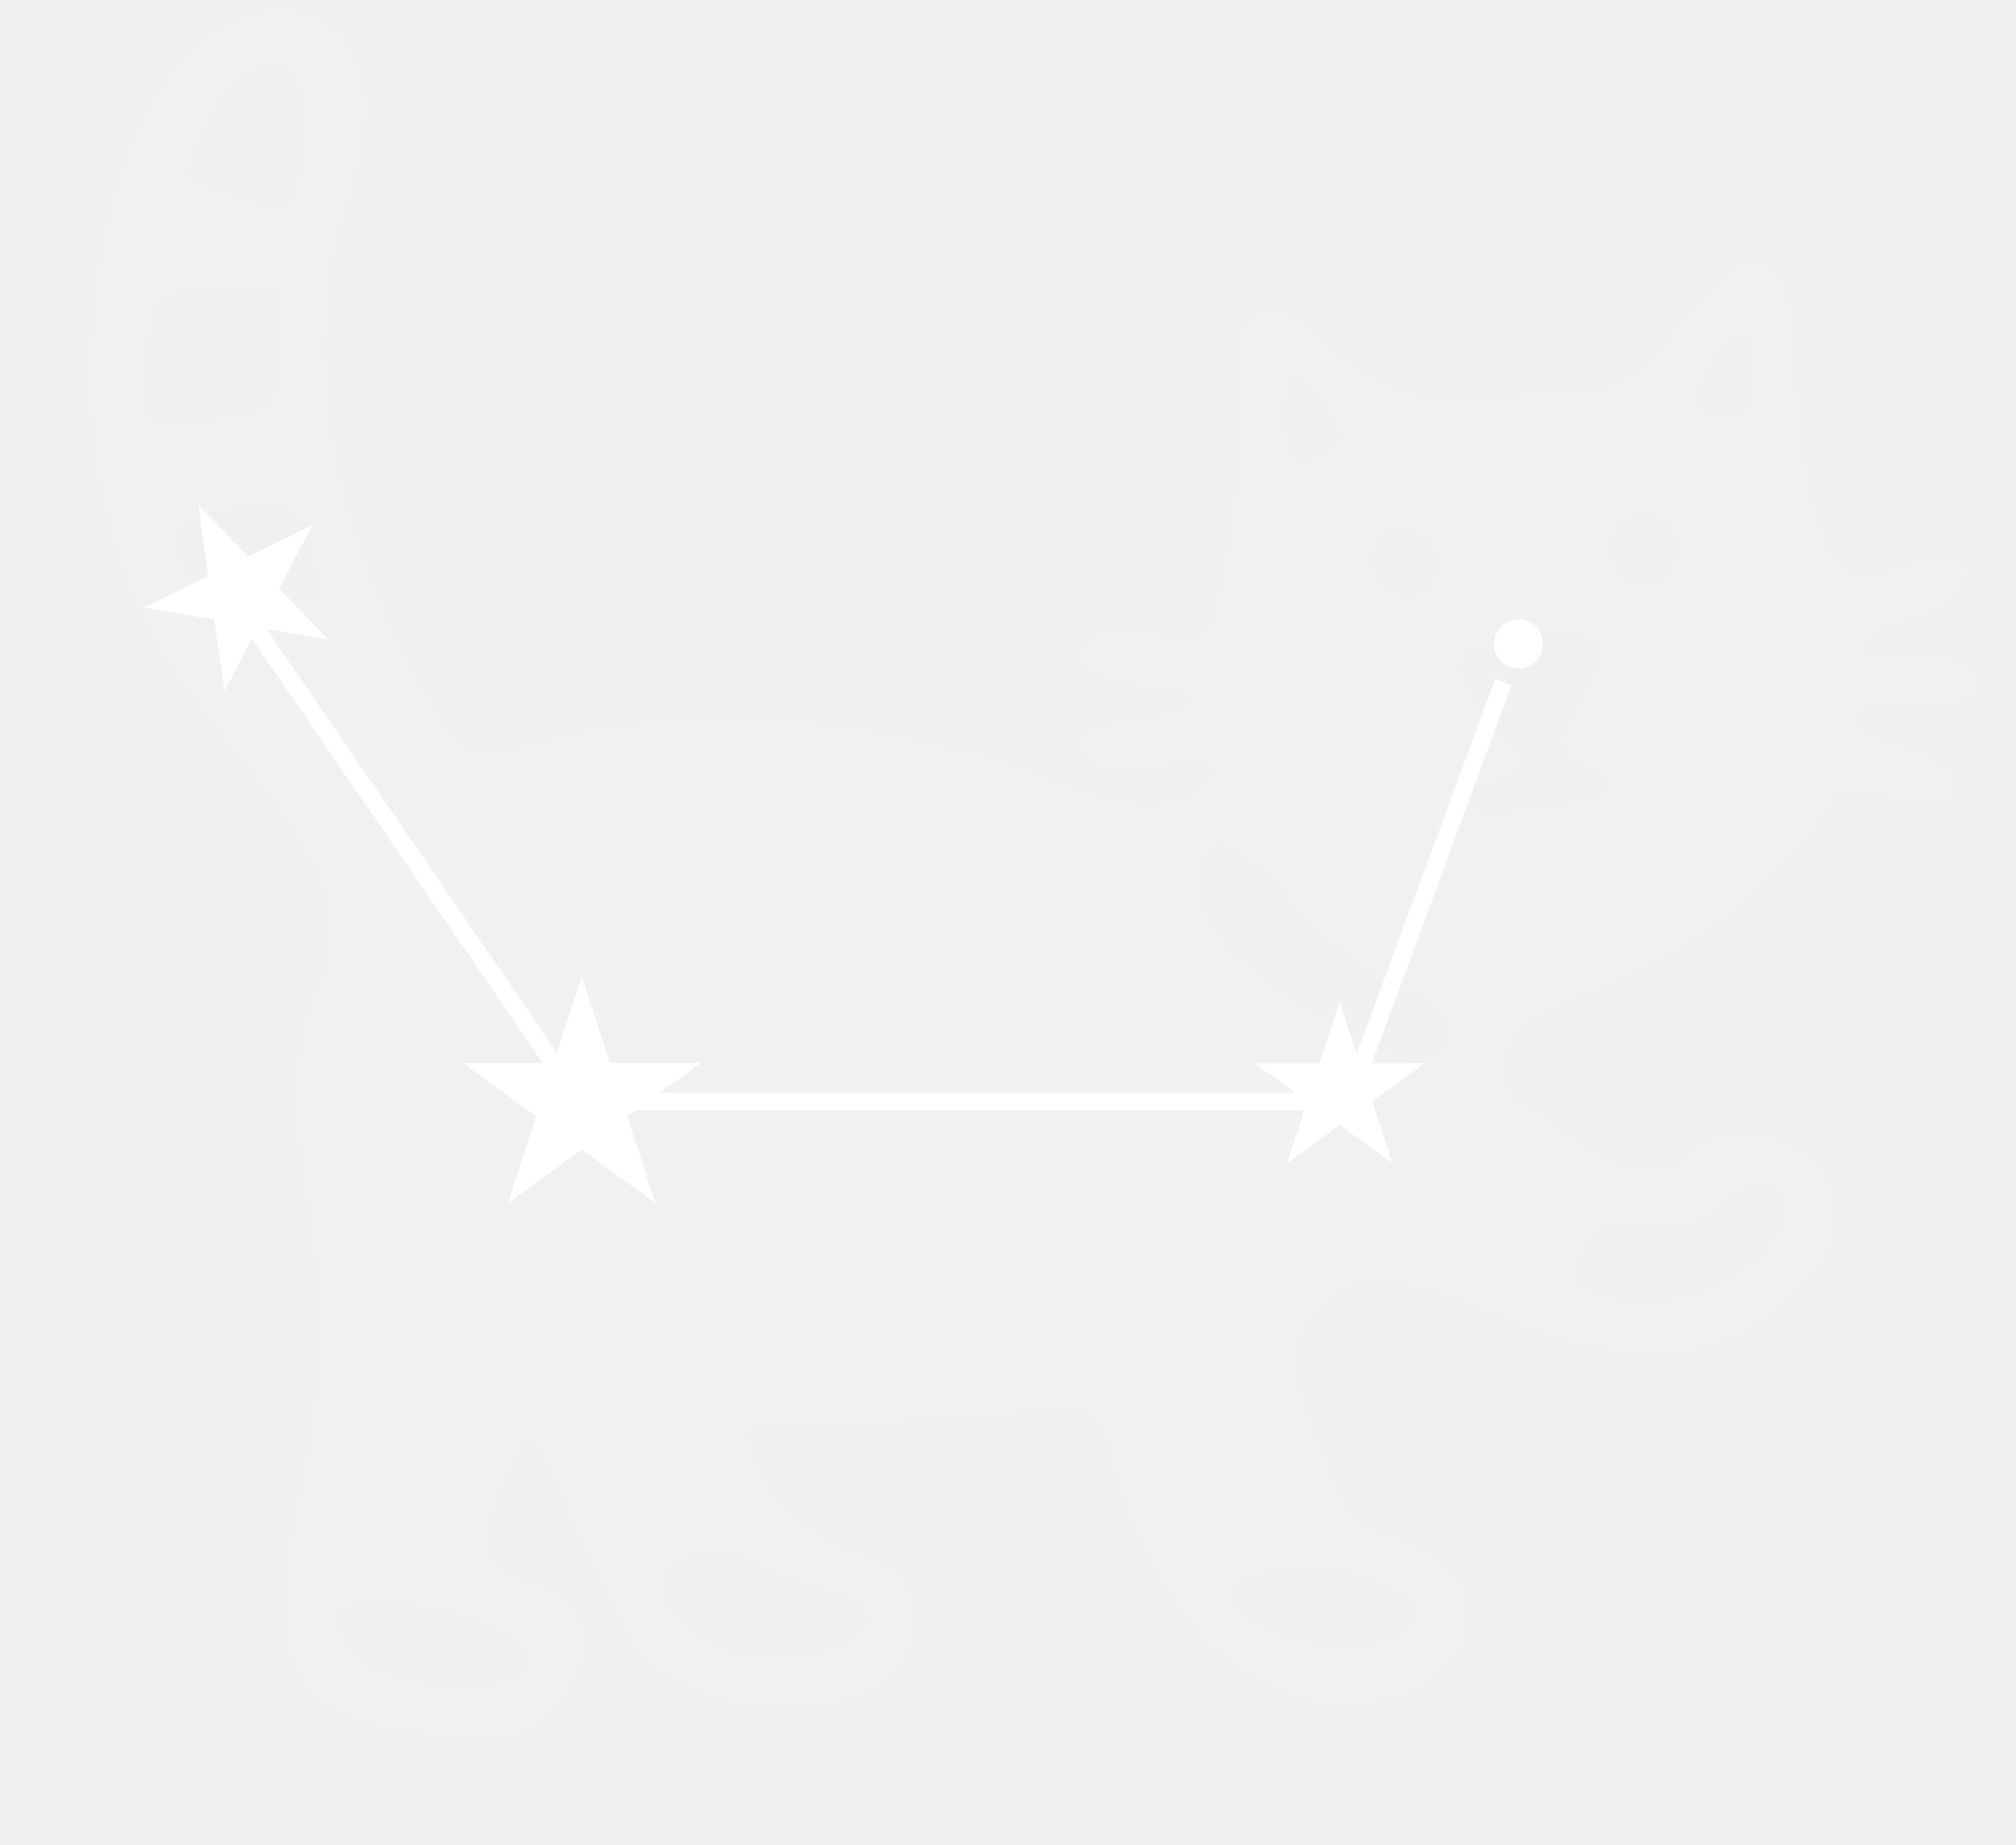
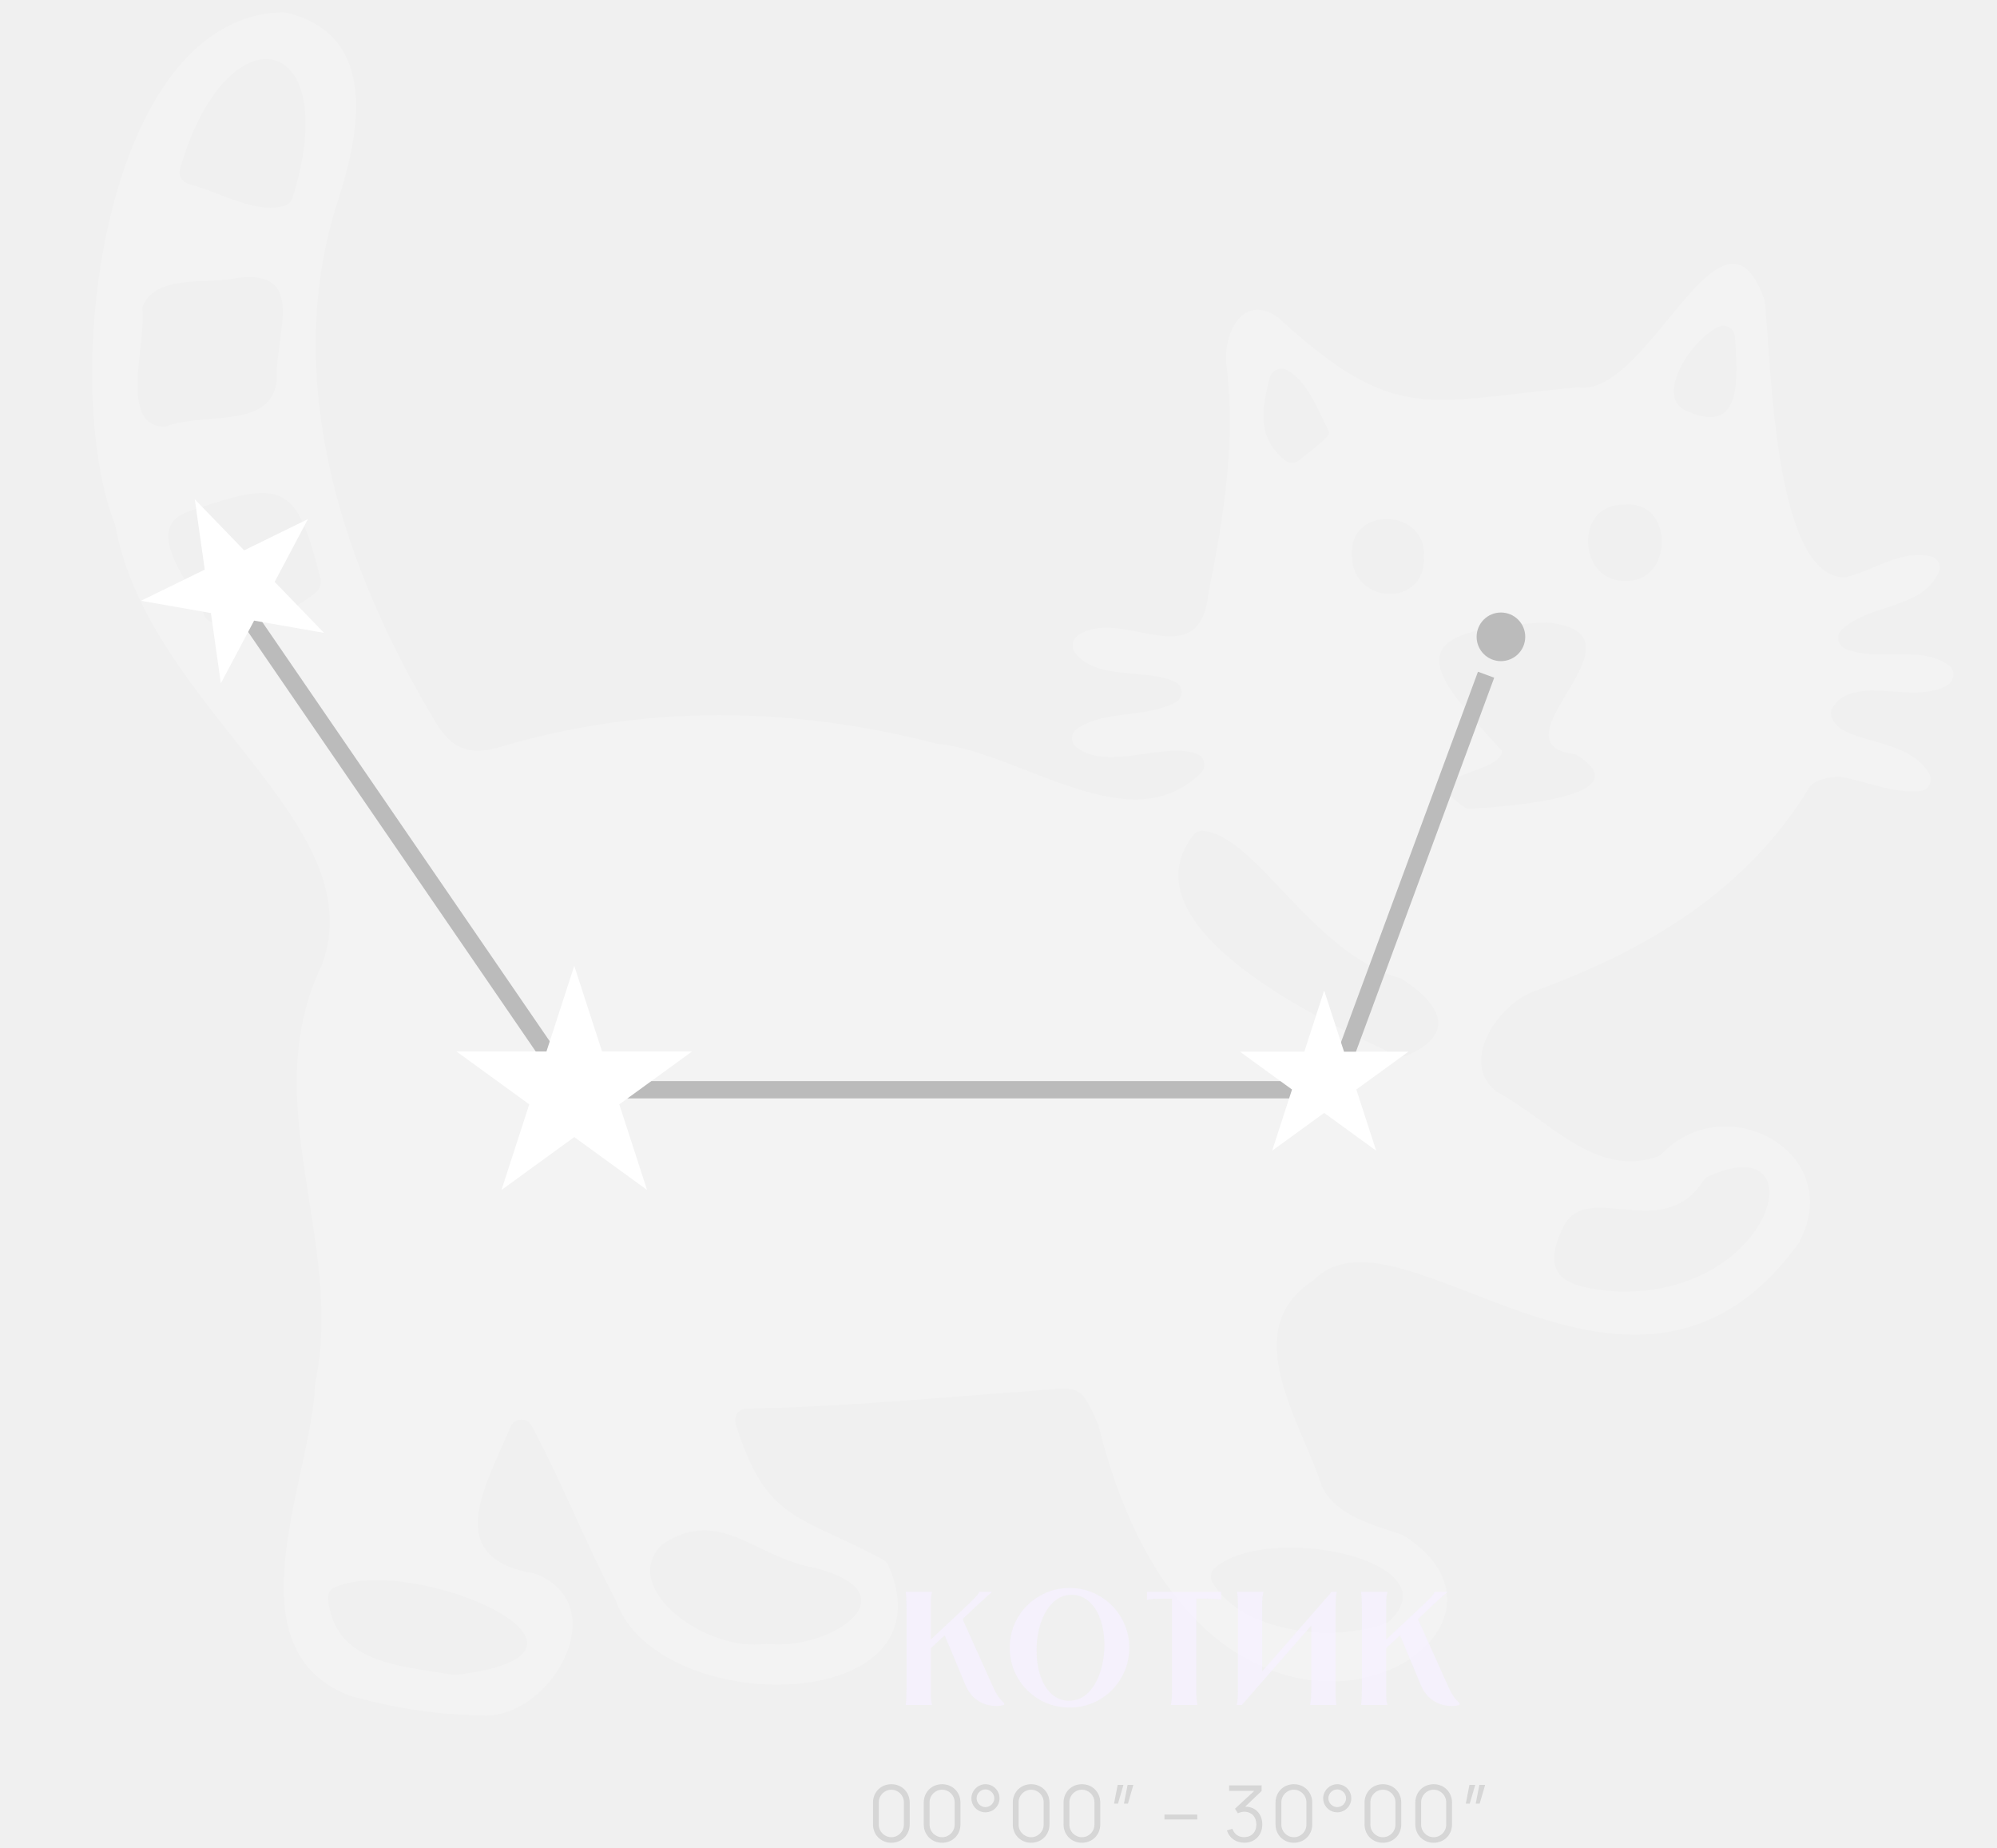
- <svg xmlns="http://www.w3.org/2000/svg" width="141" height="129" viewBox="0 0 141 129" fill="none">
-   <g opacity="0.1">
-     <mask id="path-1-inside-1_1176_1089" fill="white">
-       <path d="M137.901 47.087C135.922 45.562 132.917 46.837 130.575 45.889C129.989 45.664 129.855 44.914 130.298 44.528C132.327 42.63 135.951 43.11 137.152 40.461C137.368 40.013 137.08 39.484 136.625 39.36C134.531 38.846 132.672 40.292 130.647 40.801C130.551 40.841 130.505 40.838 130.413 40.832C125.473 40.632 125.303 25.573 124.85 21.375C124.853 21.329 124.814 21.233 124.817 21.187C121.825 12.833 116.71 27.992 111.703 27.417C111.657 27.414 111.611 27.411 111.565 27.407C101.037 28.351 98.83 30.144 90.467 22.486C90.424 22.437 90.378 22.434 90.335 22.385C87.898 20.782 86.498 23.649 86.803 25.939C87.45 31.354 86.573 36.711 85.518 41.963C84.87 48.03 79.261 42.737 76.236 44.983C75.895 45.237 75.814 45.741 76.065 46.129C77.591 48.178 81.222 47.224 83.189 48.238C83.772 48.51 83.758 49.389 83.183 49.673C81.021 50.821 78.195 50.164 76.202 51.555C75.765 51.849 75.763 52.544 76.205 52.852C78.448 54.58 82.536 52.36 84.783 53.348C85.277 53.567 85.368 54.268 85.02 54.614C80.045 59.643 72.336 53.234 66.408 52.596C66.362 52.592 66.362 52.592 66.315 52.589C56.034 49.939 45.674 49.783 35.418 52.829C33.244 53.467 32.032 52.921 30.947 51.18C24.421 40.361 19.998 27.232 23.824 14.67C25.508 9.693 27.022 2.482 20.278 0.907C20.186 0.901 20.14 0.898 20.047 0.892C7.339 1.223 4.271 27.032 8.211 37.072C8.208 37.118 8.251 37.167 8.248 37.213C10.646 50.156 26.58 58.149 22.83 68.262C22.827 68.308 22.827 68.308 22.777 68.351C18.223 78.039 24.45 87.819 22.381 97.724C22.378 97.77 22.378 97.77 22.375 97.816C22.091 104.648 16.125 116.693 24.977 119.94C25.023 119.943 25.023 119.943 25.069 119.946C27.977 120.748 31.045 121.236 34.007 121.254C38.787 121.768 43.648 113.675 38.07 111.301C38.024 111.298 37.935 111.246 37.889 111.243C31.344 110.145 34.318 105.256 36.195 100.848C36.47 100.219 37.352 100.187 37.679 100.811C39.896 104.945 41.424 108.985 43.637 113.165C46.536 121.513 67.565 121.382 62.885 110.644C62.806 110.453 62.674 110.352 62.496 110.247C56.557 107.061 54.251 107.597 52.09 100.643C51.94 100.123 52.301 99.593 52.857 99.584C59.81 99.46 66.43 98.803 73.362 98.307C76.435 98.055 76.494 97.874 77.733 100.737C77.73 100.783 77.772 100.832 77.769 100.878C85.216 130.65 111.07 116.221 99.415 108.615C99.372 108.565 99.28 108.559 99.237 108.51C97.248 107.818 94.696 107.226 93.627 105.254C93.584 105.205 93.587 105.159 93.544 105.11C92.1 100.519 87.498 94.046 92.925 90.529C99.101 84.194 115.564 104.029 127.278 87.841C127.327 87.798 127.33 87.752 127.334 87.706C130.535 81.537 122.153 76.841 117.569 81.573C117.471 81.658 117.372 81.744 117.231 81.781C112.822 83.284 109.542 79.123 105.924 77.208C105.878 77.205 105.835 77.156 105.792 77.106C103.252 74.987 106.081 70.876 108.685 70.036C116.522 67.148 123.517 63.045 128.005 55.667C128.317 55.179 129.448 54.887 130.185 54.937C130.231 54.94 130.277 54.944 130.324 54.947C132.197 55.307 133.947 56.121 135.858 55.929C136.464 55.878 136.742 55.202 136.454 54.673C134.834 51.969 130.107 52.709 129.555 50.635C129.478 50.398 129.54 50.17 129.694 49.95C131.287 47.651 135.44 49.881 137.809 48.423C138.249 48.083 138.339 47.441 137.901 47.087ZM12.805 11.969C16.143 0.438 24.445 2.258 20.768 13.997C20.703 14.271 20.457 14.485 20.22 14.562C18.096 15.156 15.791 13.656 13.427 13.03C12.929 12.857 12.681 12.424 12.805 11.969ZM11.74 30.184C8.498 30.193 10.375 24.442 10.17 22.02C10.134 21.879 10.143 21.741 10.199 21.605C11.18 19.451 14.516 20.096 16.532 19.725C21.45 18.905 19.887 22.78 19.666 26.006C19.663 26.052 19.66 26.098 19.66 26.098C19.958 30.517 14.916 29.106 11.976 30.108C11.881 30.147 11.832 30.19 11.74 30.184ZM22.517 41.804C20.885 43.312 16.891 44.844 14.96 43.971C14.782 43.866 14.607 43.715 14.528 43.524C13.659 41.335 9.996 37.379 13.412 36.179C20.194 33.82 21.048 34.203 22.758 40.987C22.785 41.267 22.717 41.586 22.517 41.804ZM32.304 118.406C32.212 118.4 32.166 118.396 32.074 118.39C28.229 117.756 23.706 117.538 23.276 113.017C23.252 112.691 23.415 112.332 23.747 112.216C29.332 109.775 45.467 116.856 32.304 118.406ZM57.732 110.846C64.78 112.718 58.768 116.658 54.446 116.222C54.4 116.219 54.354 116.216 54.262 116.21C50.005 116.843 43.881 112.302 46.822 109.263C46.871 109.22 46.92 109.177 46.969 109.134C51.04 106.497 53.475 110.137 57.732 110.846ZM110.646 86.653C112.394 83.439 117.642 87.92 120.493 83.486C120.595 83.354 120.697 83.222 120.838 83.186C128.631 79.6 125.577 91.706 114.354 91.306C110.855 91.019 108.816 90.37 110.646 86.653ZM100.745 39.35C100.955 43.023 95.6 42.794 95.66 39.233C95.486 35.702 100.976 35.986 100.745 39.35ZM89.853 26.704C89.977 26.249 90.506 25.962 90.957 26.131C92.486 26.792 93.338 29.212 94.036 30.51C94.199 30.845 92.983 31.688 91.952 32.543C91.657 32.8 91.239 32.818 90.932 32.565C88.917 30.899 89.28 28.98 89.853 26.704ZM98.359 114.561C98.26 114.647 98.211 114.69 98.07 114.726C94.546 116.151 87.926 115.465 85.81 111.894C85.602 111.555 85.676 111.144 85.925 110.883C89.671 107.575 102.773 110.28 98.359 114.561ZM99.526 74.639C99.335 74.718 99.105 74.703 98.877 74.641C93.668 72.292 79.452 65.575 84.437 59.065C84.591 58.844 84.877 58.725 85.153 58.744C88.879 59.092 92.891 67.424 99.023 69.141C99.115 69.147 99.158 69.197 99.247 69.249C102.261 71.215 102.816 73.244 99.526 74.639ZM103.825 57.202C99.605 54.597 106.066 54.902 106.282 53.111C100.766 47.13 98.906 44.548 109.406 44.019C117.365 44.751 105.158 52.617 111.452 53.327C116.608 56.459 105.917 57.068 103.825 57.202ZM115.025 41.072C111.679 41.259 111.282 35.583 114.932 35.695C118.475 35.336 118.396 41.211 115.025 41.072ZM119.547 29.159C116.826 28.324 119.625 23.979 121.63 23.098C122.153 22.903 122.684 23.263 122.738 23.823C122.923 26.52 123.326 30.761 119.547 29.159Z" />
-     </mask>
-     <path d="M137.901 47.087C135.922 45.562 132.917 46.837 130.575 45.889C129.989 45.664 129.855 44.914 130.298 44.528C132.327 42.63 135.951 43.11 137.152 40.461C137.368 40.013 137.08 39.484 136.625 39.36C134.531 38.846 132.672 40.292 130.647 40.801C130.551 40.841 130.505 40.838 130.413 40.832C125.473 40.632 125.303 25.573 124.85 21.375C124.853 21.329 124.814 21.233 124.817 21.187C121.825 12.833 116.71 27.992 111.703 27.417C111.657 27.414 111.611 27.411 111.565 27.407C101.037 28.351 98.83 30.144 90.467 22.486C90.424 22.437 90.378 22.434 90.335 22.385C87.898 20.782 86.498 23.649 86.803 25.939C87.45 31.354 86.573 36.711 85.518 41.963C84.87 48.03 79.261 42.737 76.236 44.983C75.895 45.237 75.814 45.741 76.065 46.129C77.591 48.178 81.222 47.224 83.189 48.238C83.772 48.51 83.758 49.389 83.183 49.673C81.021 50.821 78.195 50.164 76.202 51.555C75.765 51.849 75.763 52.544 76.205 52.852C78.448 54.58 82.536 52.36 84.783 53.348C85.277 53.567 85.368 54.268 85.02 54.614C80.045 59.643 72.336 53.234 66.408 52.596C66.362 52.592 66.362 52.592 66.315 52.589C56.034 49.939 45.674 49.783 35.418 52.829C33.244 53.467 32.032 52.921 30.947 51.18C24.421 40.361 19.998 27.232 23.824 14.67C25.508 9.693 27.022 2.482 20.278 0.907C20.186 0.901 20.14 0.898 20.047 0.892C7.339 1.223 4.271 27.032 8.211 37.072C8.208 37.118 8.251 37.167 8.248 37.213C10.646 50.156 26.58 58.149 22.83 68.262C22.827 68.308 22.827 68.308 22.777 68.351C18.223 78.039 24.45 87.819 22.381 97.724C22.378 97.77 22.378 97.77 22.375 97.816C22.091 104.648 16.125 116.693 24.977 119.94C25.023 119.943 25.023 119.943 25.069 119.946C27.977 120.748 31.045 121.236 34.007 121.254C38.787 121.768 43.648 113.675 38.07 111.301C38.024 111.298 37.935 111.246 37.889 111.243C31.344 110.145 34.318 105.256 36.195 100.848C36.47 100.219 37.352 100.187 37.679 100.811C39.896 104.945 41.424 108.985 43.637 113.165C46.536 121.513 67.565 121.382 62.885 110.644C62.806 110.453 62.674 110.352 62.496 110.247C56.557 107.061 54.251 107.597 52.09 100.643C51.94 100.123 52.301 99.593 52.857 99.584C59.81 99.46 66.43 98.803 73.362 98.307C76.435 98.055 76.494 97.874 77.733 100.737C77.73 100.783 77.772 100.832 77.769 100.878C85.216 130.65 111.07 116.221 99.415 108.615C99.372 108.565 99.28 108.559 99.237 108.51C97.248 107.818 94.696 107.226 93.627 105.254C93.584 105.205 93.587 105.159 93.544 105.11C92.1 100.519 87.498 94.046 92.925 90.529C99.101 84.194 115.564 104.029 127.278 87.841C127.327 87.798 127.33 87.752 127.334 87.706C130.535 81.537 122.153 76.841 117.569 81.573C117.471 81.658 117.372 81.744 117.231 81.781C112.822 83.284 109.542 79.123 105.924 77.208C105.878 77.205 105.835 77.156 105.792 77.106C103.252 74.987 106.081 70.876 108.685 70.036C116.522 67.148 123.517 63.045 128.005 55.667C128.317 55.179 129.448 54.887 130.185 54.937C130.231 54.94 130.277 54.944 130.324 54.947C132.197 55.307 133.947 56.121 135.858 55.929C136.464 55.878 136.742 55.202 136.454 54.673C134.834 51.969 130.107 52.709 129.555 50.635C129.478 50.398 129.54 50.17 129.694 49.95C131.287 47.651 135.44 49.881 137.809 48.423C138.249 48.083 138.339 47.441 137.901 47.087ZM12.805 11.969C16.143 0.438 24.445 2.258 20.768 13.997C20.703 14.271 20.457 14.485 20.22 14.562C18.096 15.156 15.791 13.656 13.427 13.03C12.929 12.857 12.681 12.424 12.805 11.969ZM11.74 30.184C8.498 30.193 10.375 24.442 10.17 22.02C10.134 21.879 10.143 21.741 10.199 21.605C11.18 19.451 14.516 20.096 16.532 19.725C21.45 18.905 19.887 22.78 19.666 26.006C19.663 26.052 19.66 26.098 19.66 26.098C19.958 30.517 14.916 29.106 11.976 30.108C11.881 30.147 11.832 30.19 11.74 30.184ZM22.517 41.804C20.885 43.312 16.891 44.844 14.96 43.971C14.782 43.866 14.607 43.715 14.528 43.524C13.659 41.335 9.996 37.379 13.412 36.179C20.194 33.82 21.048 34.203 22.758 40.987C22.785 41.267 22.717 41.586 22.517 41.804ZM32.304 118.406C32.212 118.4 32.166 118.396 32.074 118.39C28.229 117.756 23.706 117.538 23.276 113.017C23.252 112.691 23.415 112.332 23.747 112.216C29.332 109.775 45.467 116.856 32.304 118.406ZM57.732 110.846C64.78 112.718 58.768 116.658 54.446 116.222C54.4 116.219 54.354 116.216 54.262 116.21C50.005 116.843 43.881 112.302 46.822 109.263C46.871 109.22 46.92 109.177 46.969 109.134C51.04 106.497 53.475 110.137 57.732 110.846ZM110.646 86.653C112.394 83.439 117.642 87.92 120.493 83.486C120.595 83.354 120.697 83.222 120.838 83.186C128.631 79.6 125.577 91.706 114.354 91.306C110.855 91.019 108.816 90.37 110.646 86.653ZM100.745 39.35C100.955 43.023 95.6 42.794 95.66 39.233C95.486 35.702 100.976 35.986 100.745 39.35ZM89.853 26.704C89.977 26.249 90.506 25.962 90.957 26.131C92.486 26.792 93.338 29.212 94.036 30.51C94.199 30.845 92.983 31.688 91.952 32.543C91.657 32.8 91.239 32.818 90.932 32.565C88.917 30.899 89.28 28.98 89.853 26.704ZM98.359 114.561C98.26 114.647 98.211 114.69 98.07 114.726C94.546 116.151 87.926 115.465 85.81 111.894C85.602 111.555 85.676 111.144 85.925 110.883C89.671 107.575 102.773 110.28 98.359 114.561ZM99.526 74.639C99.335 74.718 99.105 74.703 98.877 74.641C93.668 72.292 79.452 65.575 84.437 59.065C84.591 58.844 84.877 58.725 85.153 58.744C88.879 59.092 92.891 67.424 99.023 69.141C99.115 69.147 99.158 69.197 99.247 69.249C102.261 71.215 102.816 73.244 99.526 74.639ZM103.825 57.202C99.605 54.597 106.066 54.902 106.282 53.111C100.766 47.13 98.906 44.548 109.406 44.019C117.365 44.751 105.158 52.617 111.452 53.327C116.608 56.459 105.917 57.068 103.825 57.202ZM115.025 41.072C111.679 41.259 111.282 35.583 114.932 35.695C118.475 35.336 118.396 41.211 115.025 41.072ZM119.547 29.159C116.826 28.324 119.625 23.979 121.63 23.098C122.153 22.903 122.684 23.263 122.738 23.823C122.923 26.52 123.326 30.761 119.547 29.159Z" fill="white" stroke="white" stroke-width="0.816" mask="url(#path-1-inside-1_1176_1089)" />
-   </g>
-   <path d="M16.894 42.535L40.559 77.047H94.3L105.147 47.712" stroke="white" stroke-width="1.223" />
-   <circle cx="106.195" cy="45.034" r="1.514" fill="white" stroke="white" stroke-width="0.408" />
-   <path d="M93.7 70.695L94.911 74.422L94.957 74.563H95.105H99.024L95.854 76.866L95.734 76.953L95.779 77.094L96.99 80.821L93.82 78.518L93.7 78.431L93.581 78.518L90.41 80.821L91.621 77.094L91.667 76.953L91.547 76.866L88.377 74.563H92.295H92.444L92.489 74.422L93.7 70.695Z" fill="white" stroke="white" stroke-width="0.408" />
-   <path d="M40.687 68.952L42.458 74.405L42.504 74.546H42.652H48.386L43.747 77.916L43.627 78.003L43.673 78.144L45.445 83.597L40.806 80.227L40.687 80.14L40.567 80.227L35.928 83.597L37.7 78.144L37.746 78.003L37.626 77.916L32.987 74.546H38.721H38.869L38.915 74.405L40.687 68.952Z" fill="white" stroke="white" stroke-width="0.408" />
-   <path d="M14.151 35.908L17.203 39.063L17.306 39.169L17.439 39.104L21.383 37.176L19.326 41.054L19.256 41.185L19.359 41.291L22.412 44.446L18.088 43.688L17.942 43.662L17.873 43.793L15.816 47.671L15.201 43.325L15.18 43.178L15.034 43.152L10.71 42.394L14.654 40.466L14.787 40.401L14.766 40.254L14.151 35.908Z" fill="white" stroke="white" stroke-width="0.408" />
+ <svg xmlns="http://www.w3.org/2000/svg" width="307" height="284" viewBox="0 0 307 284" fill="none">
+   <path opacity="0.2" d="M299.685 102.343C295.382 99.027 288.849 101.8 283.755 99.739C282.48 99.249 282.189 97.618 283.153 96.778C287.564 92.651 295.446 93.695 298.056 87.935C298.526 86.96 297.9 85.81 296.912 85.54C292.357 84.422 288.316 87.568 283.91 88.675C283.703 88.761 283.603 88.755 283.402 88.741C272.659 88.305 272.29 55.559 271.306 46.43C271.313 46.33 271.226 46.123 271.233 46.022C264.728 27.856 253.605 60.82 242.717 59.569C242.617 59.562 242.516 59.556 242.416 59.549C219.522 61.601 214.723 65.5 196.536 48.848C196.443 48.741 196.342 48.734 196.249 48.627C190.951 45.142 187.905 51.376 188.57 56.355C189.977 68.131 188.069 79.779 185.775 91.2C184.366 104.393 172.168 92.883 165.591 97.768C164.848 98.321 164.672 99.416 165.219 100.259C168.537 104.716 176.432 102.64 180.71 104.847C181.979 105.437 181.948 107.348 180.698 107.967C175.996 110.463 169.851 109.035 165.516 112.059C164.566 112.699 164.563 114.209 165.524 114.879C170.4 118.637 179.29 113.81 184.176 115.958C185.251 116.435 185.448 117.958 184.692 118.712C173.873 129.648 157.11 115.711 144.218 114.322C144.117 114.315 144.117 114.315 144.017 114.308C121.659 108.545 99.13 108.206 76.828 114.83C72.101 116.217 69.465 115.029 67.107 111.243C52.915 87.716 43.297 59.168 51.616 31.85C55.279 21.027 58.571 5.346 43.905 1.922C43.705 1.909 43.604 1.902 43.404 1.888C15.768 2.608 9.096 58.732 17.665 80.564C17.658 80.664 17.751 80.772 17.744 80.872C22.96 109.018 57.609 126.398 49.454 148.39C49.447 148.49 49.447 148.49 49.34 148.584C39.437 169.651 52.978 190.918 48.479 212.456C48.472 212.557 48.472 212.557 48.465 212.657C47.848 227.515 34.874 253.707 54.123 260.768C54.223 260.775 54.223 260.775 54.323 260.781C60.647 262.524 67.32 263.587 73.76 263.626C84.154 264.742 94.726 247.145 82.596 241.982C82.496 241.976 82.302 241.862 82.202 241.855C67.969 239.468 74.437 228.837 78.519 219.251C79.116 217.882 81.034 217.813 81.746 219.17C86.565 228.16 89.889 236.946 94.701 246.035C101.006 264.188 146.734 263.904 136.558 240.553C136.385 240.138 136.098 239.917 135.711 239.689C122.796 232.762 117.783 233.928 113.082 218.805C112.757 217.675 113.541 216.521 114.751 216.503C129.871 216.232 144.266 214.804 159.341 213.725C166.024 213.177 166.152 212.783 168.845 219.009C168.838 219.109 168.932 219.216 168.925 219.316C185.119 284.058 241.339 252.68 215.996 236.14C215.902 236.033 215.702 236.019 215.608 235.912C211.282 234.407 205.732 233.12 203.409 228.832C203.315 228.725 203.322 228.625 203.229 228.518C200.088 218.536 190.081 204.459 201.882 196.812C215.312 183.035 251.113 226.167 276.585 190.966C276.692 190.873 276.699 190.773 276.706 190.673C283.668 177.257 265.441 167.045 255.472 177.335C255.258 177.521 255.044 177.708 254.736 177.788C245.149 181.056 238.018 172.008 230.148 167.844C230.048 167.837 229.955 167.73 229.862 167.623C224.338 163.015 230.49 154.074 236.152 152.248C253.196 145.968 268.407 137.045 278.167 121.002C278.844 119.941 281.304 119.304 282.907 119.414C283.008 119.421 283.108 119.428 283.208 119.435C287.282 120.218 291.087 121.989 295.244 121.57C296.56 121.459 297.164 119.99 296.539 118.84C293.016 112.96 282.737 114.57 281.536 110.058C281.37 109.543 281.505 109.049 281.84 108.568C285.304 103.571 294.334 108.419 299.485 105.249C300.442 104.509 300.639 103.113 299.685 102.343ZM27.655 25.977C34.914 0.902 52.966 4.86 44.971 30.387C44.83 30.982 44.294 31.448 43.779 31.614C39.16 32.908 34.149 29.644 29.007 28.285C27.925 27.908 27.386 26.965 27.655 25.977ZM25.338 65.586C18.289 65.606 22.369 53.099 21.926 47.834C21.846 47.526 21.867 47.226 21.988 46.932C24.122 42.246 31.375 43.65 35.759 42.843C46.453 41.06 43.056 49.486 42.574 56.5C42.567 56.6 42.56 56.701 42.56 56.701C43.209 66.31 32.245 63.242 25.853 65.42C25.646 65.507 25.538 65.6 25.338 65.586ZM48.773 90.855C45.226 94.135 36.54 97.466 32.341 95.566C31.954 95.338 31.574 95.01 31.401 94.596C29.513 89.835 21.545 81.233 28.974 78.622C43.723 73.493 45.579 74.326 49.298 89.079C49.357 89.687 49.209 90.382 48.773 90.855ZM70.058 257.432C69.857 257.418 69.757 257.411 69.557 257.397C61.194 256.018 51.36 255.544 50.424 245.714C50.372 245.005 50.728 244.224 51.45 243.972C63.594 238.664 98.681 254.061 70.058 257.432ZM125.352 240.991C140.678 245.064 127.606 253.63 118.207 252.683C118.107 252.676 118.006 252.669 117.806 252.656C108.549 254.034 95.233 244.159 101.627 237.55C101.734 237.457 101.841 237.364 101.948 237.27C110.799 231.535 116.095 239.45 125.352 240.991ZM240.417 188.383C244.219 181.395 255.632 191.139 261.831 181.496C262.052 181.21 262.274 180.923 262.581 180.843C279.527 173.046 272.887 199.371 248.482 198.501C240.873 197.878 236.439 196.466 240.417 188.383ZM218.886 85.519C219.345 93.505 207.7 93.007 207.829 85.264C207.45 77.586 219.388 78.204 218.886 85.519ZM195.202 58.019C195.471 57.03 196.621 56.404 197.603 56.774C200.927 58.21 202.781 63.472 204.299 66.295C204.651 67.024 202.009 68.856 199.767 70.716C199.124 71.276 198.215 71.314 197.548 70.765C193.166 67.141 193.956 62.967 195.202 58.019ZM213.698 249.071C213.484 249.257 213.377 249.351 213.069 249.43C205.406 252.528 191.011 251.037 186.409 243.27C185.957 242.535 186.119 241.64 186.661 241.073C194.807 233.88 223.298 239.762 213.698 249.071ZM216.235 162.257C215.821 162.43 215.32 162.396 214.826 162.261C203.497 157.154 172.585 142.547 183.423 128.391C183.758 127.91 184.38 127.651 184.981 127.692C193.084 128.45 201.808 146.567 215.143 150.302C215.344 150.316 215.437 150.423 215.631 150.537C222.183 154.812 223.391 159.225 216.235 162.257ZM225.584 124.339C216.409 118.675 230.458 119.337 230.927 115.443C218.933 102.437 214.888 96.823 237.721 95.672C255.03 97.264 228.484 114.369 242.171 115.913C253.382 122.723 230.135 124.047 225.584 124.339ZM249.941 89.263C242.664 89.669 241.8 77.327 249.737 77.57C257.442 76.79 257.27 89.564 249.941 89.263ZM259.774 63.358C253.858 61.542 259.943 52.093 264.303 50.178C265.44 49.752 266.594 50.536 266.712 51.753C267.115 57.62 267.992 66.842 259.774 63.358Z" fill="white" />
+   <path opacity="0.8" d="M143.266 244.67L143.266 244.769C143.216 244.968 143.175 245.175 143.142 245.39C143.125 245.589 143.109 245.837 143.092 246.135C143.092 246.433 143.092 246.814 143.092 247.277L143.092 252.392L142.67 252.392L148.133 247.277C148.596 246.847 149.01 246.449 149.374 246.085C149.755 245.705 150.036 245.407 150.219 245.191C150.401 244.976 150.492 244.835 150.492 244.769L150.492 244.67L152.453 244.67L152.453 244.769C152.271 244.902 152.081 245.051 151.882 245.216C151.7 245.382 151.485 245.58 151.237 245.812C150.988 246.027 150.715 246.276 150.417 246.557L149.647 247.277L147.735 249.09L147.735 248.32L152.503 258.923C152.867 259.751 153.19 260.363 153.471 260.761C153.753 261.158 154.051 261.489 154.365 261.754L154.365 262.052C153.637 262.25 152.876 262.267 152.081 262.101C151.303 261.952 150.583 261.613 149.921 261.083C149.275 260.537 148.77 259.825 148.406 258.948L145.054 250.927L145.674 250.927L142.769 253.634L143.092 252.964L143.092 259.444C143.092 259.908 143.092 260.289 143.092 260.587C143.109 260.885 143.125 261.141 143.142 261.356C143.175 261.555 143.216 261.754 143.266 261.952L143.266 262.052L139.243 262.052L139.243 261.952C139.276 261.754 139.301 261.555 139.318 261.356C139.334 261.141 139.343 260.885 139.343 260.587C139.359 260.289 139.367 259.908 139.367 259.444L139.367 247.277C139.367 246.814 139.359 246.433 139.343 246.135C139.343 245.837 139.334 245.589 139.318 245.39C139.301 245.175 139.276 244.968 139.243 244.769L139.243 244.67L143.266 244.67ZM164.42 262.449C162.748 262.449 161.208 262.043 159.801 261.232C158.394 260.405 157.277 259.287 156.449 257.88C155.638 256.473 155.232 254.933 155.232 253.262C155.232 251.59 155.638 250.05 156.449 248.643C157.277 247.236 158.394 246.127 159.801 245.316C161.208 244.488 162.748 244.074 164.42 244.074C166.092 244.074 167.631 244.488 169.038 245.316C170.445 246.127 171.555 247.236 172.366 248.643C173.193 250.05 173.607 251.59 173.607 253.262C173.607 254.933 173.193 256.473 172.366 257.88C171.555 259.287 170.445 260.405 169.038 261.232C167.631 262.043 166.092 262.449 164.42 262.449ZM164.32 261.406C165.463 261.406 166.448 261.001 167.275 260.189C168.103 259.362 168.724 258.294 169.138 256.986C169.568 255.678 169.783 254.296 169.783 252.839C169.783 251.35 169.568 250.017 169.138 248.842C168.724 247.666 168.136 246.756 167.375 246.11C166.613 245.448 165.744 245.117 164.767 245.117C163.642 245.117 162.665 245.522 161.837 246.334C161.026 247.145 160.405 248.204 159.975 249.512C159.561 250.82 159.354 252.194 159.354 253.634C159.354 255.14 159.561 256.49 159.975 257.681C160.405 258.857 160.993 259.776 161.738 260.438C162.499 261.083 163.36 261.406 164.32 261.406ZM187.756 244.67L187.756 245.887L187.657 245.887C187.458 245.837 187.26 245.804 187.061 245.787C186.879 245.754 186.647 245.738 186.366 245.738C186.101 245.721 185.778 245.713 185.397 245.713L183.51 245.713L183.907 245.316L183.907 259.444C183.907 259.891 183.907 260.264 183.907 260.562C183.924 260.843 183.94 261.083 183.957 261.282C183.99 261.464 184.023 261.646 184.056 261.828L184.081 261.952L184.081 262.052L180.009 262.052L180.009 261.952L180.034 261.828C180.067 261.646 180.092 261.464 180.108 261.282C180.141 261.083 180.158 260.843 180.158 260.562C180.174 260.264 180.183 259.891 180.183 259.444L180.183 245.316L180.58 245.713L178.693 245.713C178.312 245.713 177.981 245.721 177.7 245.738C177.435 245.738 177.203 245.754 177.004 245.787C176.822 245.804 176.632 245.837 176.433 245.887L176.334 245.887L176.334 244.67L187.756 244.67ZM194.212 244.67L194.212 244.769C194.163 244.968 194.121 245.175 194.088 245.39C194.072 245.589 194.055 245.837 194.038 246.135C194.038 246.433 194.038 246.814 194.038 247.277L194.038 258.277L192.822 258.277L204.716 244.67L205.51 244.67C205.444 244.935 205.395 245.2 205.361 245.464C205.345 245.729 205.328 246.218 205.312 246.93C205.312 247.625 205.312 248.527 205.312 249.636L205.312 259.444C205.312 259.908 205.312 260.289 205.312 260.587C205.328 260.885 205.345 261.141 205.361 261.356C205.378 261.555 205.403 261.754 205.436 261.952L205.436 262.052L201.413 262.052L201.413 261.952C201.463 261.754 201.496 261.555 201.513 261.356C201.546 261.141 201.562 260.885 201.562 260.587C201.579 260.289 201.587 259.908 201.587 259.444L201.587 248.444L202.804 248.444L190.91 262.052L190.115 262.052C190.181 261.82 190.223 261.597 190.239 261.381C190.272 261.166 190.289 260.926 190.289 260.661C190.305 260.38 190.314 260.057 190.314 259.693L190.314 247.277C190.314 246.814 190.305 246.433 190.289 246.135C190.289 245.837 190.281 245.589 190.264 245.39C190.248 245.175 190.223 244.968 190.19 244.769L190.19 244.67L194.212 244.67ZM213.269 244.67L213.269 244.769C213.22 244.968 213.178 245.175 213.145 245.39C213.129 245.589 213.112 245.837 213.096 246.135C213.096 246.433 213.096 246.814 213.096 247.277L213.096 252.392L212.673 252.392L218.136 247.277C218.6 246.847 219.014 246.449 219.378 246.085C219.759 245.705 220.04 245.407 220.222 245.191C220.404 244.976 220.495 244.835 220.495 244.769L220.495 244.67L222.457 244.67L222.457 244.769C222.275 244.902 222.084 245.051 221.886 245.216C221.704 245.382 221.489 245.58 221.24 245.812C220.992 246.027 220.719 246.276 220.421 246.557L219.651 247.277L217.739 249.09L217.739 248.32L222.507 258.923C222.871 259.751 223.194 260.363 223.475 260.761C223.756 261.158 224.054 261.489 224.369 261.754L224.369 262.052C223.641 262.25 222.879 262.267 222.084 262.101C221.306 261.952 220.586 261.613 219.924 261.083C219.279 260.537 218.774 259.825 218.409 258.948L215.057 250.927L215.678 250.927L212.773 253.634L213.096 252.964L213.096 259.444C213.096 259.908 213.096 260.289 213.096 260.587C213.112 260.885 213.129 261.141 213.145 261.356C213.178 261.555 213.22 261.754 213.269 261.952L213.269 262.052L209.247 262.052L209.247 261.952C209.28 261.754 209.305 261.555 209.321 261.356C209.338 261.141 209.346 260.885 209.346 260.587C209.363 260.289 209.371 259.908 209.371 259.444L209.371 247.277C209.371 246.814 209.363 246.433 209.346 246.135C209.346 245.837 209.338 245.589 209.321 245.39C209.305 245.175 209.28 244.968 209.247 244.769L209.247 244.67L213.269 244.67Z" fill="#F6F1FF" />
+   <path opacity="0.5" d="M137.027 283.231C135.425 283.231 134.207 282.013 134.207 280.411L134.207 277.051C134.207 275.449 135.425 274.231 137.027 274.231C138.629 274.231 139.847 275.449 139.847 277.051L139.847 280.411C139.847 282.013 138.629 283.231 137.027 283.231ZM137.027 282.379C138.089 282.379 138.953 281.515 138.953 280.453L138.953 277.009C138.953 275.941 138.089 275.077 137.027 275.077C135.965 275.077 135.101 275.941 135.101 277.009L135.101 280.453C135.101 281.515 135.965 282.379 137.027 282.379ZM144.831 283.231C143.229 283.231 142.011 282.013 142.011 280.411L142.011 277.051C142.011 275.449 143.229 274.231 144.831 274.231C146.433 274.231 147.651 275.449 147.651 277.051L147.651 280.411C147.651 282.013 146.433 283.231 144.831 283.231ZM144.831 282.379C145.893 282.379 146.757 281.515 146.757 280.453L146.757 277.009C146.757 275.941 145.893 275.077 144.831 275.077C143.769 275.077 142.905 275.941 142.905 277.009L142.905 280.453C142.905 281.515 143.769 282.379 144.831 282.379ZM151.495 278.551C150.307 278.551 149.335 277.591 149.335 276.391C149.335 275.215 150.343 274.231 151.495 274.231C152.683 274.231 153.655 275.191 153.655 276.391C153.655 277.591 152.683 278.551 151.495 278.551ZM151.495 277.753C152.233 277.753 152.857 277.129 152.857 276.391C152.857 275.653 152.233 275.029 151.495 275.029C150.757 275.029 150.133 275.653 150.133 276.391C150.133 277.129 150.757 277.753 151.495 277.753ZM158.517 283.231C156.915 283.231 155.697 282.013 155.697 280.411L155.697 277.051C155.697 275.449 156.915 274.231 158.517 274.231C160.119 274.231 161.337 275.449 161.337 277.051L161.337 280.411C161.337 282.013 160.119 283.231 158.517 283.231ZM158.517 282.379C159.579 282.379 160.443 281.515 160.443 280.453L160.443 277.009C160.443 275.941 159.579 275.077 158.517 275.077C157.455 275.077 156.591 275.941 156.591 277.009L156.591 280.453C156.591 281.515 157.455 282.379 158.517 282.379ZM166.322 283.231C164.72 283.231 163.502 282.013 163.502 280.411L163.502 277.051C163.502 275.449 164.72 274.231 166.322 274.231C167.924 274.231 169.142 275.449 169.142 277.051L169.142 280.411C169.142 282.013 167.924 283.231 166.322 283.231ZM166.322 282.379C167.384 282.379 168.248 281.515 168.248 280.453L168.248 277.009C168.248 275.941 167.384 275.077 166.322 275.077C165.26 275.077 164.396 275.941 164.396 277.009L164.396 280.453C164.396 281.515 165.26 282.379 166.322 282.379ZM171.264 277.213L171.822 274.333L172.71 274.333L171.87 277.213L171.264 277.213ZM172.788 277.213L173.346 274.333L174.234 274.333L173.394 277.213L172.788 277.213ZM184.053 279.649L179.013 279.649L179.013 278.893L184.053 278.893L184.053 279.649ZM193.95 275.269L191.418 277.687C192.99 277.675 194.052 278.803 194.052 280.417C194.052 282.079 192.888 283.225 191.298 283.225C190.014 283.225 188.982 282.505 188.616 281.335L189.456 281.083C189.744 281.941 190.458 282.391 191.286 282.373C192.438 282.349 193.14 281.575 193.14 280.417C193.14 279.241 192.39 278.461 191.274 278.461C190.962 278.461 190.596 278.557 190.302 278.701L189.858 277.999L192.828 275.257L188.958 275.257L188.958 274.411L193.95 274.411L193.95 275.269ZM198.909 283.231C197.307 283.231 196.089 282.013 196.089 280.411L196.089 277.051C196.089 275.449 197.307 274.231 198.909 274.231C200.511 274.231 201.729 275.449 201.729 277.051L201.729 280.411C201.729 282.013 200.511 283.231 198.909 283.231ZM198.909 282.379C199.971 282.379 200.835 281.515 200.835 280.453L200.835 277.009C200.835 275.941 199.971 275.077 198.909 275.077C197.847 275.077 196.983 275.941 196.983 277.009L196.983 280.453C196.983 281.515 197.847 282.379 198.909 282.379ZM205.573 278.551C204.385 278.551 203.413 277.591 203.413 276.391C203.413 275.215 204.421 274.231 205.573 274.231C206.761 274.231 207.733 275.191 207.733 276.391C207.733 277.591 206.761 278.551 205.573 278.551ZM205.573 277.753C206.311 277.753 206.935 277.129 206.935 276.391C206.935 275.653 206.311 275.029 205.573 275.029C204.835 275.029 204.211 275.653 204.211 276.391C204.211 277.129 204.835 277.753 205.573 277.753ZM212.595 283.231C210.993 283.231 209.775 282.013 209.775 280.411L209.775 277.051C209.775 275.449 210.993 274.231 212.595 274.231C214.197 274.231 215.415 275.449 215.415 277.051L215.415 280.411C215.415 282.013 214.197 283.231 212.595 283.231ZM212.595 282.379C213.657 282.379 214.521 281.515 214.521 280.453L214.521 277.009C214.521 275.941 213.657 275.077 212.595 275.077C211.533 275.077 210.669 275.941 210.669 277.009L210.669 280.453C210.669 281.515 211.533 282.379 212.595 282.379ZM220.399 283.231C218.797 283.231 217.579 282.013 217.579 280.411L217.579 277.051C217.579 275.449 218.797 274.231 220.399 274.231C222.001 274.231 223.219 275.449 223.219 277.051L223.219 280.411C223.219 282.013 222.001 283.231 220.399 283.231ZM220.399 282.379C221.461 282.379 222.325 281.515 222.325 280.453L222.325 277.009C222.325 275.941 221.461 275.077 220.399 275.077C219.337 275.077 218.473 275.941 218.473 277.009L218.473 280.453C218.473 281.515 219.337 282.379 220.399 282.379ZM225.342 277.213L225.9 274.333L226.788 274.333L225.948 277.213L225.342 277.213ZM226.866 277.213L227.424 274.333L228.312 274.333L227.472 277.213L226.866 277.213Z" fill="#BBBBBB" />
+   <path d="M36.545 92.445L88.007 167.495L204.87 167.495L228.457 103.703" stroke="#BBBBBB" stroke-width="2.66" />
+   <circle cx="230.739" cy="97.879" r="3.737" fill="#BBBBBB" />
+   <path d="M203.565 152.247L206.62 161.649L216.507 161.649L208.508 167.46L211.563 176.863L203.565 171.052L195.567 176.863L198.622 167.46L190.624 161.649L200.51 161.649L203.565 152.247Z" fill="white" />
+   <path d="M88.283 148.455L92.557 161.611L106.39 161.611L95.199 169.742L99.474 182.898L88.283 174.767L77.091 182.898L81.366 169.742L70.175 161.611L84.008 161.611L88.283 148.455Z" fill="white" />
+   <path d="M29.948 76.746L37.535 84.586L47.336 79.794L42.224 89.432L49.81 97.272L39.064 95.389L33.952 105.027L32.422 94.224L21.676 92.341L31.477 87.548L29.948 76.746Z" fill="white" />
</svg>
